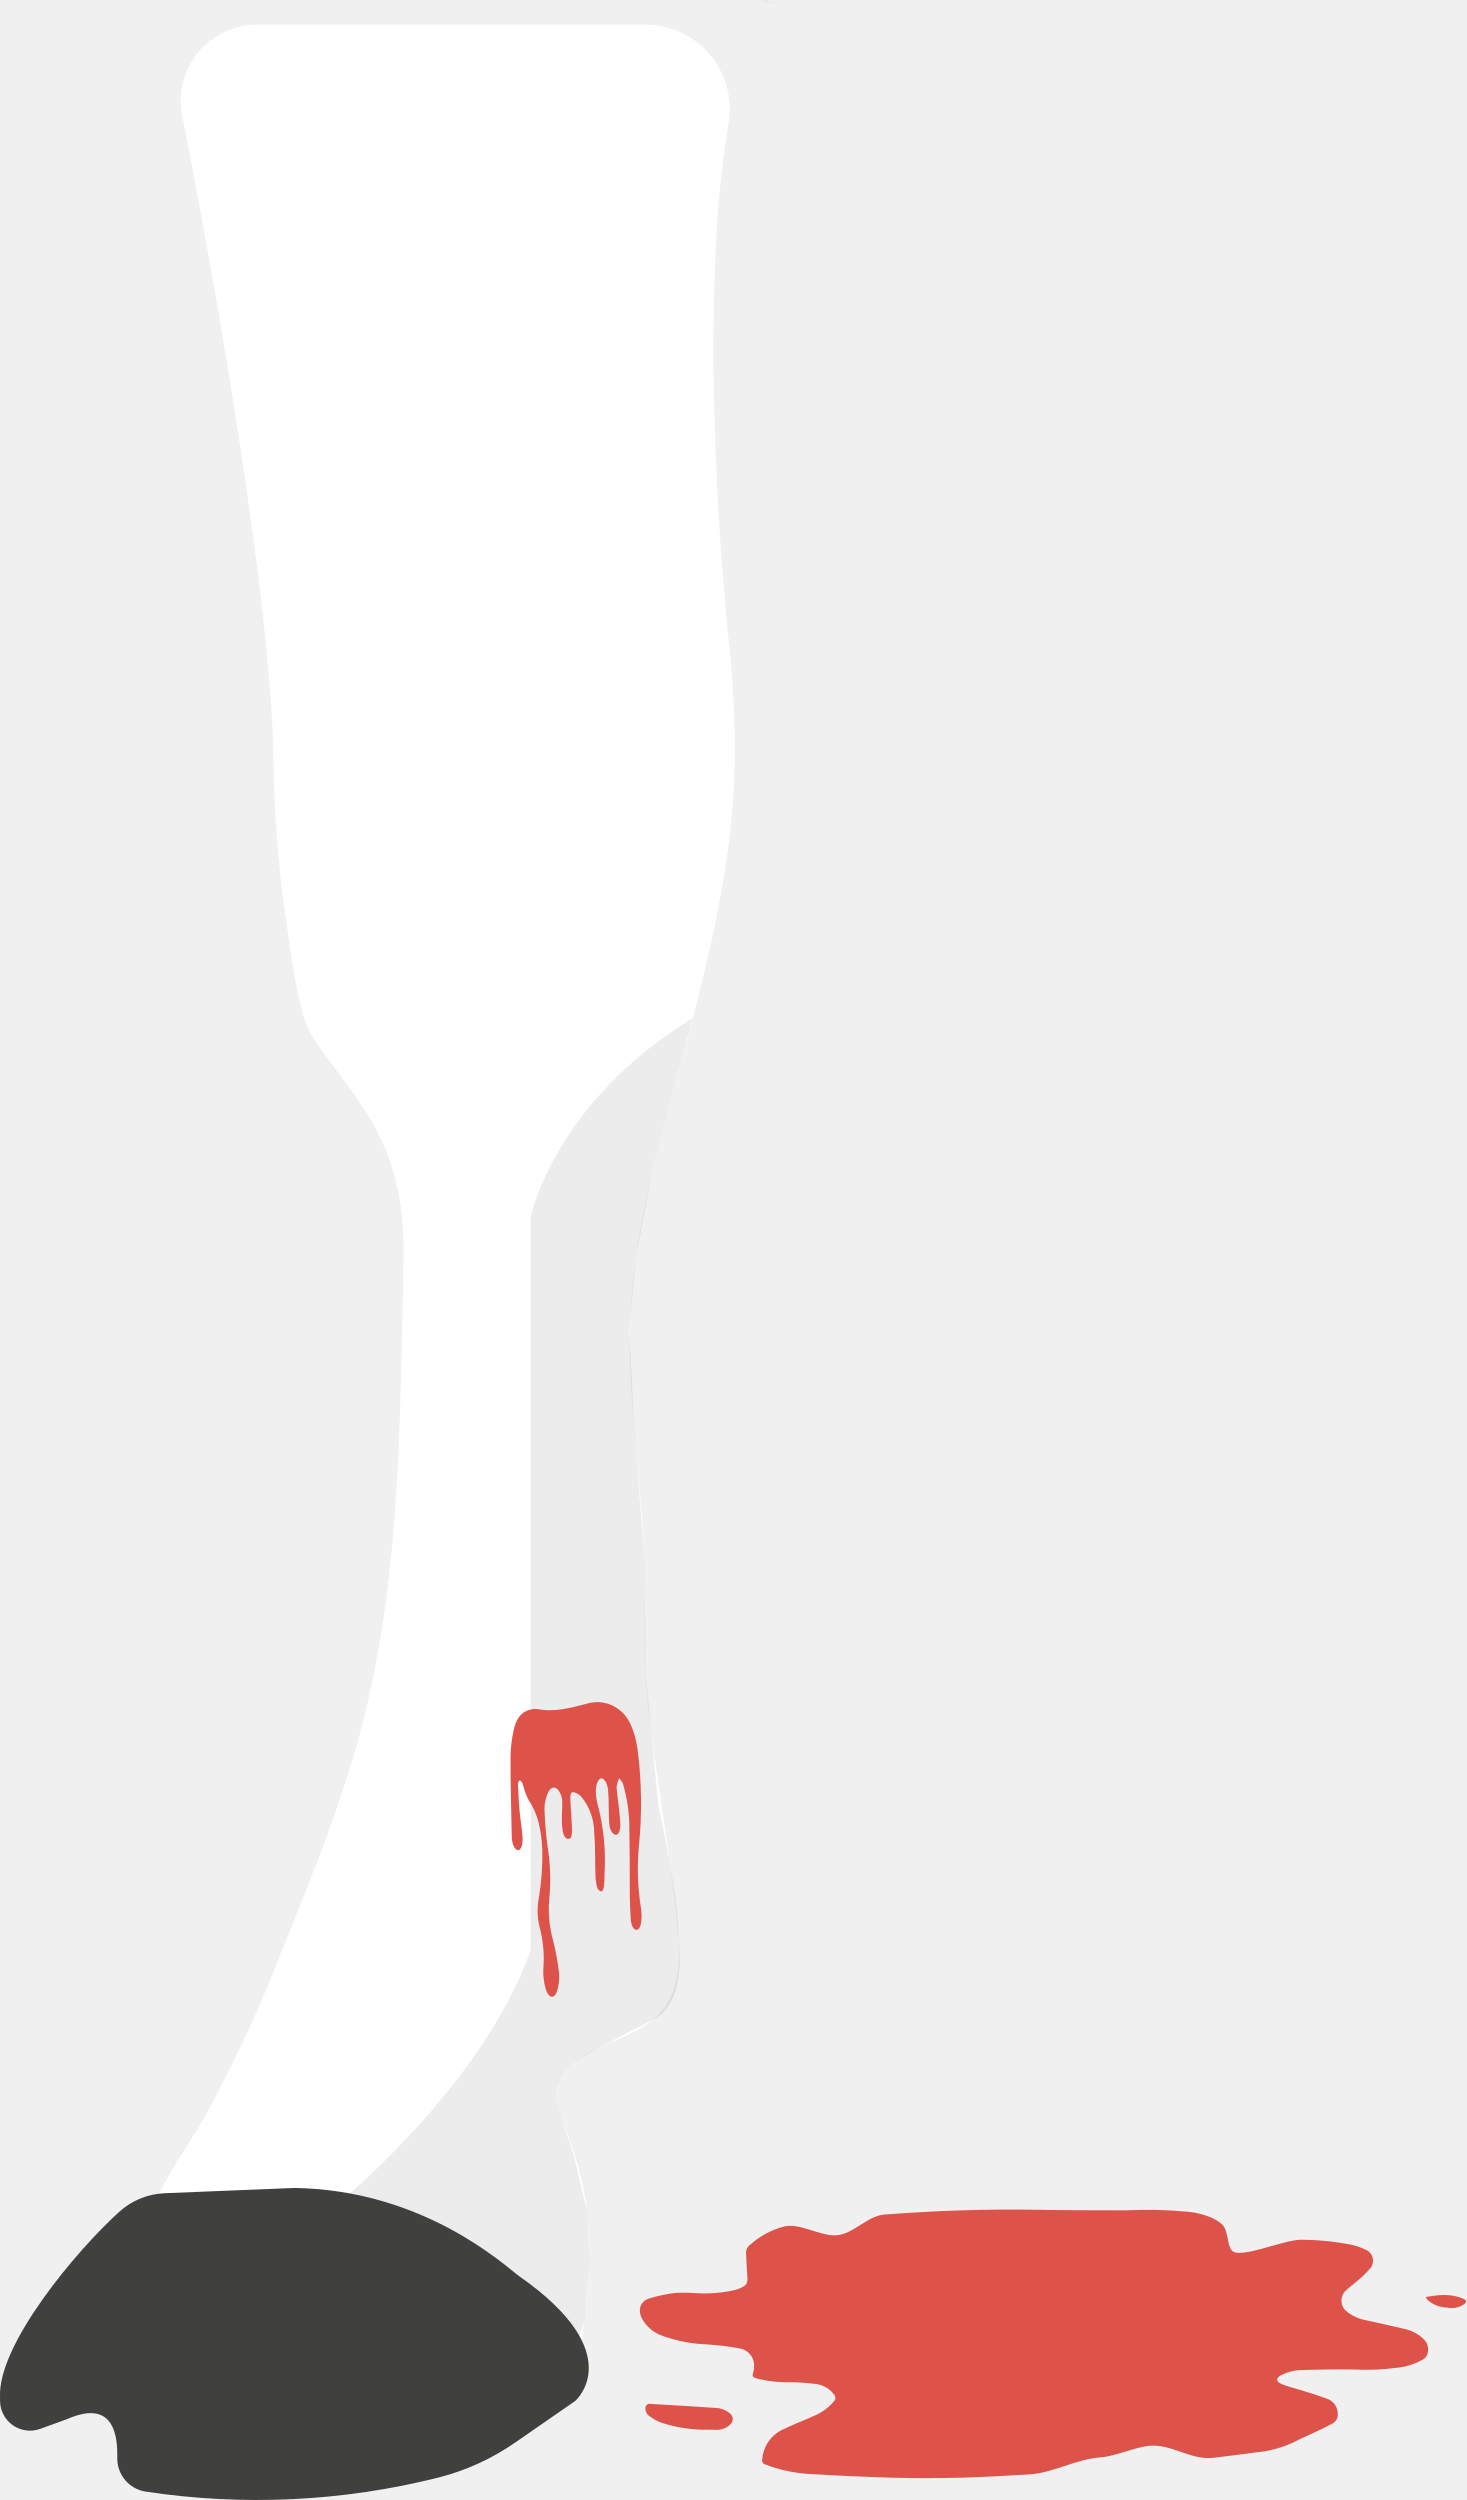
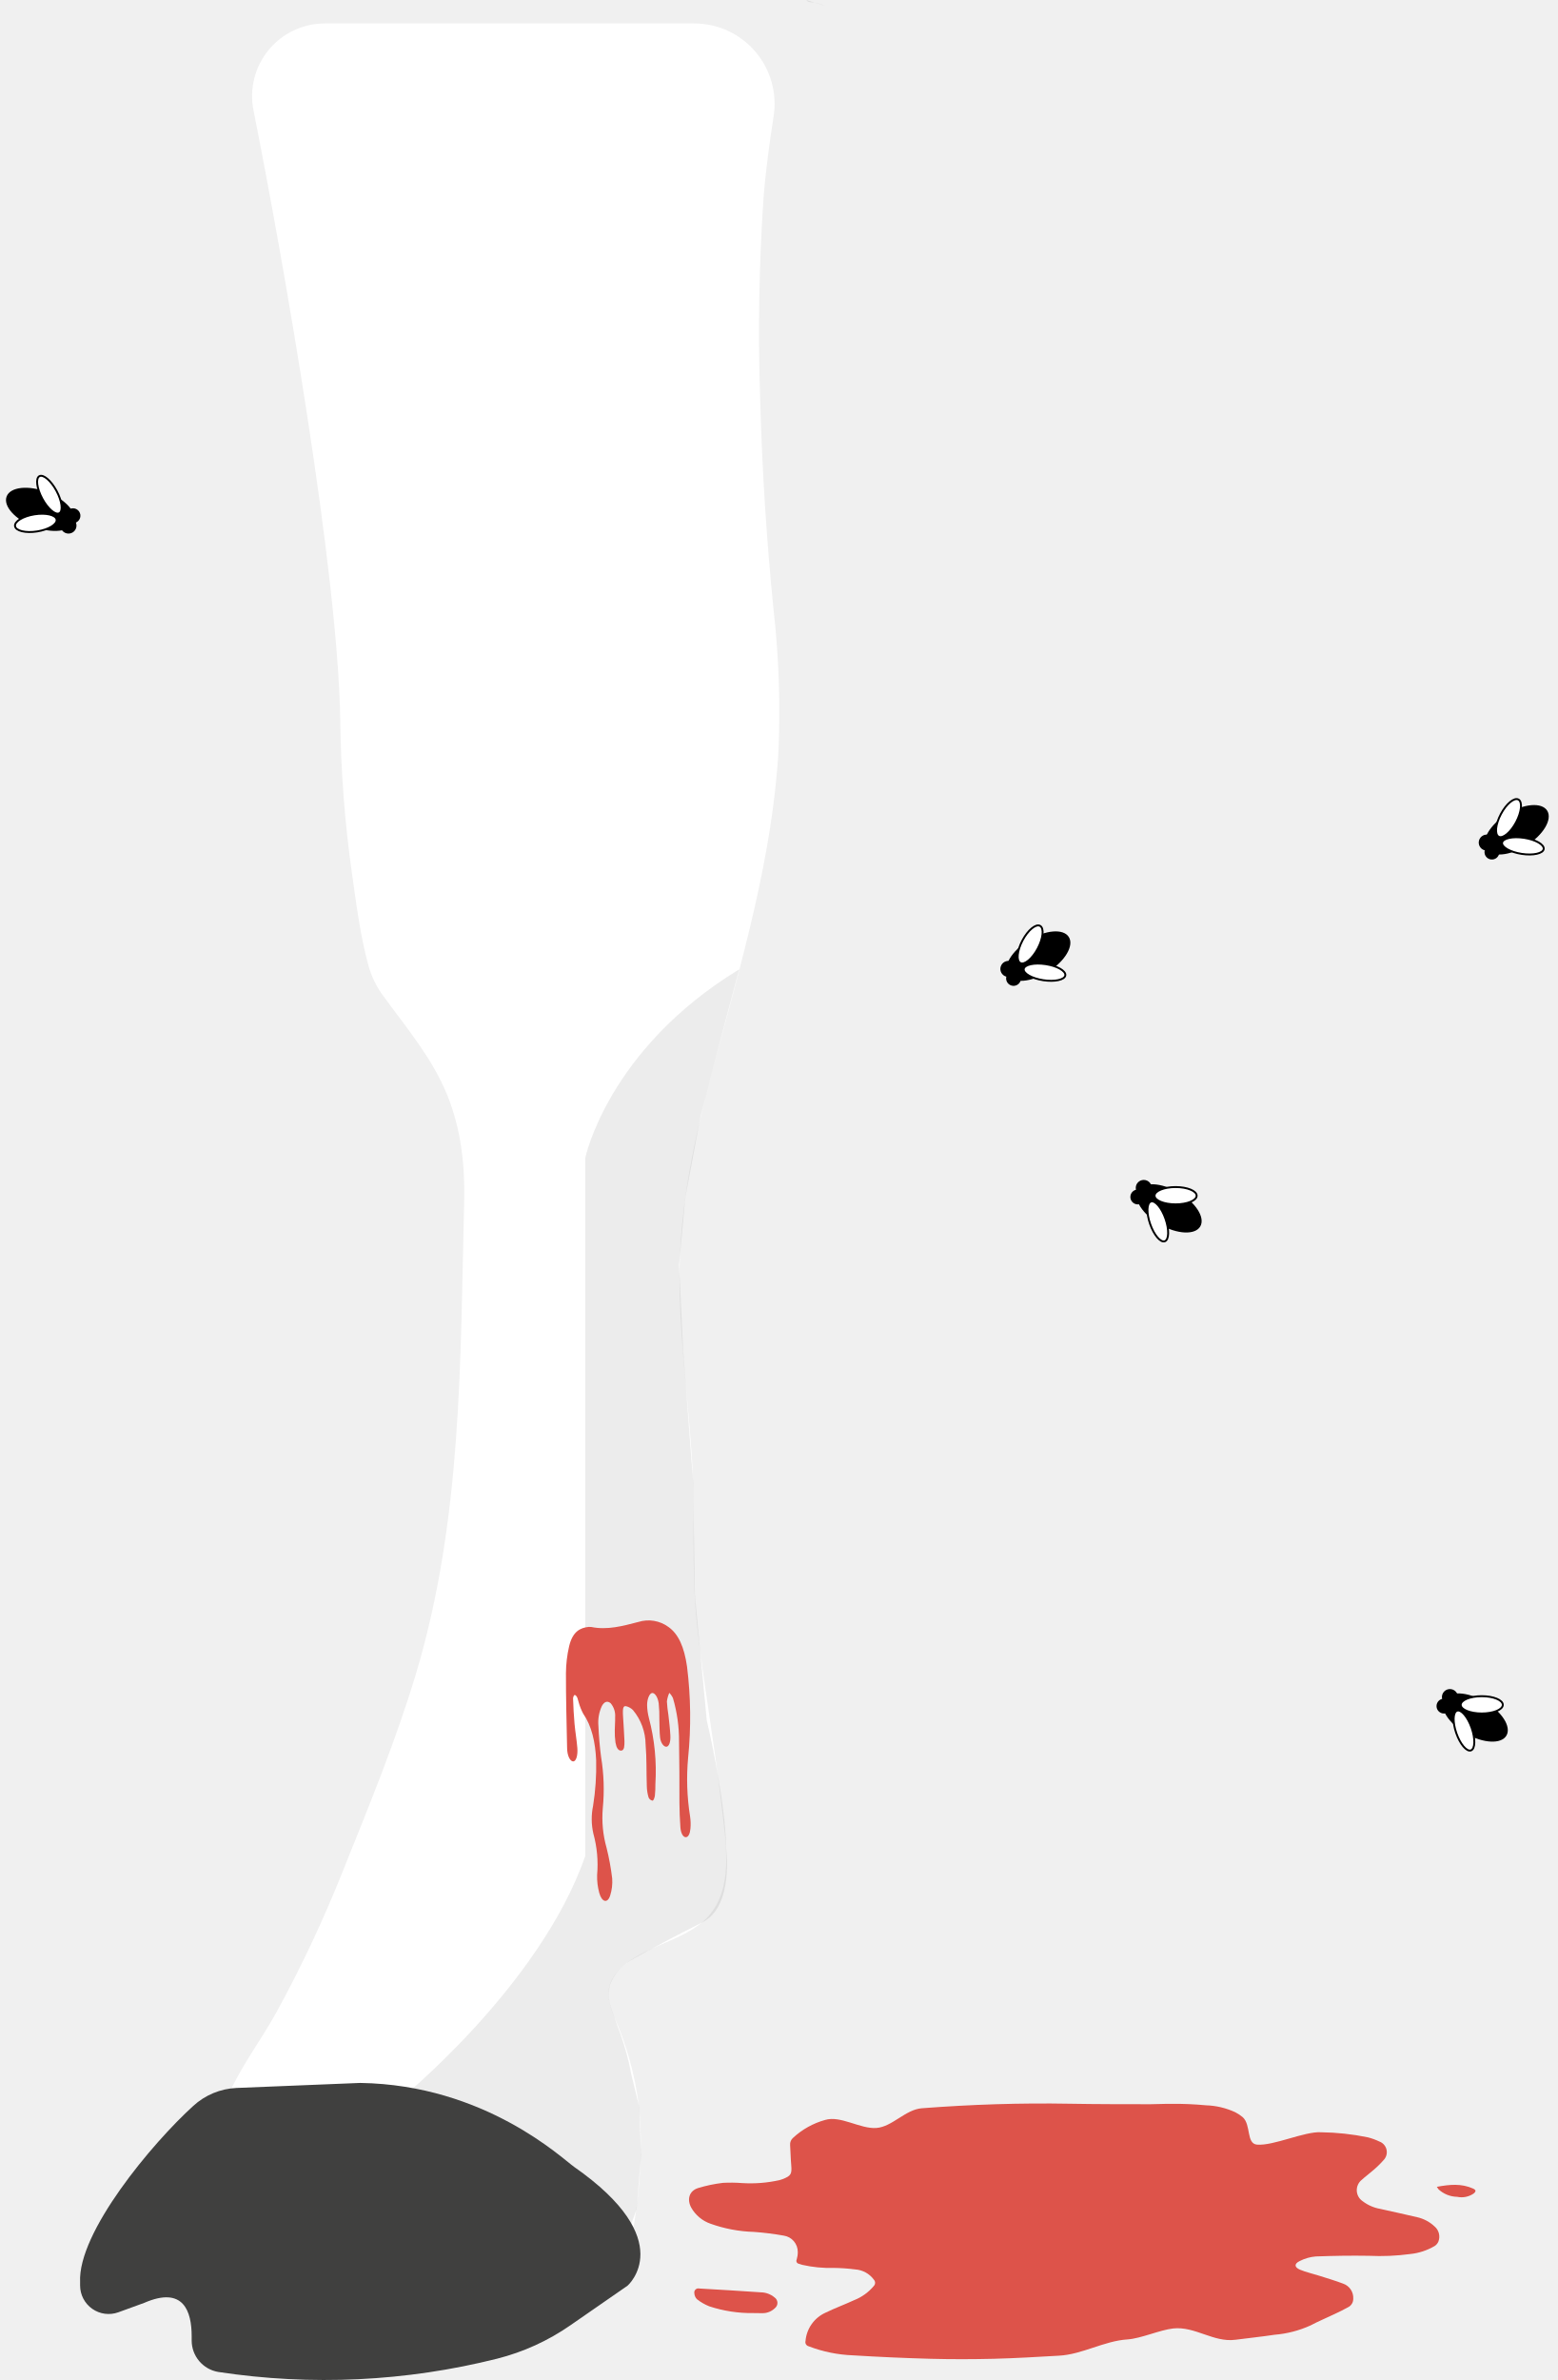
- <svg xmlns="http://www.w3.org/2000/svg" width="364.627" height="621.725" viewBox="0 0 364.627 621.725">
-   <defs>
-     <style>
-       .cls-1, .cls-3 {
-         fill: #40403f;
-       }
- 
-       .cls-1 {
-         opacity: 0.1;
-       }
- 
-       .cls-2 {
-         fill: #fff;
-       }
- 
-       .cls-4 {
-         fill: #dd534a;
-       }
-     </style>
-   </defs>
-   <g id="bleeding_leg" transform="translate(0.013)">
-     <g id="blood" transform="translate(-0.013)">
-       <path id="Path_184" data-name="Path 184" class="cls-1" d="M149.638,1.535a17.38,17.38,0,0,0-2.624-.853C146.648.59,145.074.813,144.68,0" transform="translate(45.124)" />
-       <path id="Path_185" data-name="Path 185" class="cls-2" d="M151.44,4.67a20.988,20.988,0,0,1,20.765,24.346c-1.312,8.264-2.269,16.371-2.624,21.29a517.44,517.44,0,0,0-.866,52.8q.748,27.35,3.476,54.583a237.824,237.824,0,0,1,1.312,36.8c-1.574,28.033-9.746,55.527-16.961,82.5-4.88,18.234-8.894,36.192-8.92,55.173,0,15.663,2.178,31.207,3.214,46.817.971,14.849-.236,29.672,1.417,44.469,1.705,15.3,4.512,30.433,6.231,45.728,1.141,10.245,4.014,23.9-4.88,31.482-6.559,5.575-17.263,6.677-22.667,13.5-2.755,3.476-2.046,7.228-.459,11.058a81.8,81.8,0,0,1,6.559,23.717c1.312,13.249-.21,26.668-2.965,39.642-5.077-4.788-10-9.93-15.466-14.259-10.7-8.461-23.271-12.737-36.73-13.931-9.51-.853-19.021-1.666-28.531-2.505-7.162-.63-29.213,1.115-23.612-11.963,3.24-7.5,8.7-14.639,12.645-21.828a334.253,334.253,0,0,0,17.342-36.913c6.808-16.974,13.787-33.87,19.047-51.4,12.095-40.35,11.57-81.736,12.593-123.306.236-9.642-.813-18.981-4.473-27.993-3.935-9.628-10.652-17.512-16.7-25.816a24.228,24.228,0,0,1-3.817-7.792c-2.23-8.094-3.279-16.8-4.447-25.029a309.666,309.666,0,0,1-2.938-39.117C58.423,148.086,44.2,66.979,36.319,27.4A18.994,18.994,0,0,1,54.933,4.67Z" transform="translate(9.006 1.456)" />
-       <path id="Path_186" data-name="Path 186" class="cls-1" d="M63,489.057s37.372-29.974,49.336-64.355V242.366s5.864-28.4,40.245-49.336c0,0-7.149,26.629-10.14,38.592l-3.935,20.988-1.64,17.578,1.063,22.3,2.624,34.762L141,356.5l3.1,32.729s4.932,20.713,5.077,33.542c0,0,2.033,15.033-6.165,19.191-13.839,6.992-18.889,10.048-19.086,10.166a12.4,12.4,0,0,0-5.063,6.06,9.8,9.8,0,0,0,.2,5.982c1.22,4.014,3.857,9.458,5.247,17.25l2.151,8.815.472,12.475-1.167,14.246L122.03,527.23,85.143,493.714Z" transform="translate(19.658 60.181)" />
-       <path id="Path_187" data-name="Path 187" class="cls-3" d="M29.152,480.966v1.115a8.33,8.33,0,0,0,6.979,8.225,185.065,185.065,0,0,0,72.856-3.476,58.87,58.87,0,0,0,19.073-8.684l14.994-10.389s13.6-11.806-14-31.05C126.039,434.595,105.838,415.3,73.2,414.8l-32.335,1.312a17.879,17.879,0,0,0-11.307,4.7C18.92,430.463-.665,453.812,0,466.877v.84a7.451,7.451,0,0,0,9.983,7l6.742-2.453C27.079,467.756,29.152,474.538,29.152,480.966Z" transform="translate(0.013 129.322)" />
-       <path id="Path_188" data-name="Path 188" class="cls-4" d="M103.381,324.408c4.224.866,8.264-.262,12.318-1.312a8.828,8.828,0,0,1,7.871,1.312c2.624,1.863,4.106,5.247,4.84,10.31a106.056,106.056,0,0,1,.289,23.848,61.535,61.535,0,0,0,.512,15.335,13.183,13.183,0,0,1,.092,3.214c-.118,1.312-.564,2.3-1.312,2.2s-1.233-1.312-1.312-2.624c-.157-2.1-.223-4.224-.249-6.323,0-5.365,0-10.7-.1-16.069a39.352,39.352,0,0,0-1.587-11.294,4.776,4.776,0,0,0-.958-1.391,7.871,7.871,0,0,0-.63,2.243,34.238,34.238,0,0,0,.394,3.555c.2,1.771.42,3.568.512,5.352s-.367,2.86-1.023,2.925-1.469-.905-1.653-2.322-.144-3.2-.2-4.8a34.131,34.131,0,0,0-.171-4.185c-.21-1.666-1.049-2.807-1.718-2.728s-1.312,1.5-1.312,3.148a14.43,14.43,0,0,0,.459,3.345,54.255,54.255,0,0,1,1.705,17.289,28.641,28.641,0,0,1-.131,3.03c-.079.551-.354,1.312-.617,1.312a1.386,1.386,0,0,1-1.036-.853,11.111,11.111,0,0,1-.459-2.938c-.131-3.62,0-7.254-.315-10.875a14.219,14.219,0,0,0-3.293-8.986,3.7,3.7,0,0,0-.984-.721c-1.548-.735-1.8-.315-1.6,2.624.131,2.059.262,4.132.354,6.192,0,1.181,0,2.387-.813,2.479s-1.312-.787-1.535-2.112a20.058,20.058,0,0,1-.184-3.214c0-1.141.131-2.243.092-3.384a5,5,0,0,0-1.181-3.673c-.866-.7-1.64-.394-2.269.708a10.192,10.192,0,0,0-.918,5.247c.118,2.7.341,5.431.7,8.107a51.448,51.448,0,0,1,.446,13.367,28.78,28.78,0,0,0,.984,10.35,63.779,63.779,0,0,1,1.469,8,11.9,11.9,0,0,1-.525,4.46c-.669,2.138-2.178,1.771-2.847-.669a15.925,15.925,0,0,1-.564-4.709,30.5,30.5,0,0,0-.984-10.8,17.053,17.053,0,0,1-.066-7.28,65.692,65.692,0,0,0,.8-11.806c-.21-4.867-1.181-9.064-3.411-12.278a14.8,14.8,0,0,1-1.154-2.912c-.157-.407-.223-.958-.407-1.312s-.472-.669-.669-.617-.407.6-.394.958c.079,2.2.184,4.408.38,6.559s.564,4.2.735,6.3-.38,3.607-1.128,3.542-1.548-1.482-1.548-3.568c-.131-6.559-.315-13.013-.3-19.48a32.256,32.256,0,0,1,.826-7.018c.931-3.935,2.951-4.854,5.116-5.077Z" transform="translate(30.187 100.606)" />
-       <path id="Path_189" data-name="Path 189" class="cls-4" d="M135.1,439.681a34.75,34.75,0,0,0,9.812-.761c.275-.079.551-.157.826-.262,2.217-.879,2.453-1.312,2.256-3.686-.157-1.745-.171-3.516-.289-5.247a2.243,2.243,0,0,1,.774-1.863,20.24,20.24,0,0,1,8.382-4.67c4-1.22,9.182,2.4,13.367,2.1s7.582-4.827,11.924-5.155c12.868-.984,25.737-1.417,38.645-1.181,7.018.131,14.036.118,20.988.131,1.863,0,3.725-.131,5.575-.1a85.711,85.711,0,0,1,9,.38,19.676,19.676,0,0,1,7.661,1.81,10.257,10.257,0,0,1,1.968,1.312c2.191,1.994.879,6.9,3.712,7.149,4.237.38,12.475-3.5,16.725-3.227a64.453,64.453,0,0,1,12.186,1.312,15.742,15.742,0,0,1,3.056,1.1,2.965,2.965,0,0,1,1.312,4.631,25.541,25.541,0,0,1-3.424,3.306c-.787.708-1.666,1.312-2.427,2.033a3.463,3.463,0,0,0,.184,5.628,10.5,10.5,0,0,0,4.6,2.007c3.24.735,6.493,1.417,9.72,2.191a9.72,9.72,0,0,1,4.434,2.361,3.515,3.515,0,0,1,1.023,4.014,2.624,2.624,0,0,1-.958,1.128,15.742,15.742,0,0,1-6.415,2.1,59.659,59.659,0,0,1-10.822.459c-4.6-.079-9.182,0-13.826.17a11.085,11.085,0,0,0-4.185,1.194c-1.5.708-1.456,1.627.066,2.269s3.279,1.023,4.919,1.548c2.125.669,4.289,1.312,6.362,2.1a3.935,3.935,0,0,1,2.624,3.935A2.44,2.44,0,0,1,293.72,472c-1.22.682-2.479,1.312-3.752,1.9-2.1,1.01-4.263,1.9-6.323,2.991a28.228,28.228,0,0,1-9.327,2.414c-3.411.512-6.834.866-10.258,1.312-5.706.761-10.573-3.581-16.279-2.951-3.5.394-8.408,2.624-11.911,2.86-6.165.393-11.806,3.935-17.945,4.25-5.693.328-11.386.669-17.053.813-5.47.131-10.94.144-16.4,0q-10.166-.275-20.332-.905a36.061,36.061,0,0,1-11.609-2.374,1.115,1.115,0,0,1-.8-1.377,8.92,8.92,0,0,1,5.247-7.4c2.44-1.194,5-2.125,7.464-3.266a12.817,12.817,0,0,0,5.155-3.725,1.194,1.194,0,0,0,0-1.613,6.559,6.559,0,0,0-4.893-2.689,47.516,47.516,0,0,0-5.627-.393,32.519,32.519,0,0,1-8.2-.8c-.3-.079-.6-.184-.905-.289a.761.761,0,0,1-.551-1.089,6.742,6.742,0,0,0,.289-1.968,4.3,4.3,0,0,0-3.673-4.289,74.108,74.108,0,0,0-7.779-.971,36.727,36.727,0,0,1-11.347-2.138,9.3,9.3,0,0,1-5.05-4.211c-1.154-2.138-.538-4.342,1.745-5.09a37.359,37.359,0,0,1,6.559-1.377A38.046,38.046,0,0,1,135.1,439.681Z" transform="translate(37.833 130.598)" />
-       <path id="Path_190" data-name="Path 190" class="cls-4" d="M137.831,462.158a35.118,35.118,0,0,1-11.6-1.771,13.024,13.024,0,0,1-3.2-1.85,2.4,2.4,0,0,1-.682-1.587,1.064,1.064,0,0,1,1.312-1.207c5.365.315,10.73.617,16.1,1a5.706,5.706,0,0,1,3.529,1.312,1.745,1.745,0,0,1,.118,2.82,4.6,4.6,0,0,1-3.214,1.312C139.365,462.2,138.6,462.158,137.831,462.158Z" transform="translate(38.16 142.083)" />
-       <path id="Path_191" data-name="Path 191" class="cls-4" d="M270.25,435.614c3.319-.617,6.415-.918,9.458.446.813.367.853.735.157,1.312a5.575,5.575,0,0,1-4.3.853,7.411,7.411,0,0,1-4.867-1.955C270.578,436.112,270.486,435.942,270.25,435.614Z" transform="translate(84.273 135.649)" />
+ <svg xmlns="http://www.w3.org/2000/svg" width="406.858" height="621.725" viewBox="0 0 406.858 621.725">
+   <g id="Group_27" data-name="Group 27" transform="translate(-1155.081 -7648.234)">
+     <g id="bleeding_leg" transform="translate(1176.013 7648.234)">
+       <g id="blood" transform="translate(-0.013)">
+         <path id="Path_184" data-name="Path 184" d="M149.638,1.535a17.38,17.38,0,0,0-2.624-.853C146.648.59,145.074.813,144.68,0" transform="translate(45.124)" fill="#40403f" opacity="0.1" />
+         <path id="Path_185" data-name="Path 185" d="M151.44,4.67a20.988,20.988,0,0,1,20.765,24.346c-1.312,8.264-2.269,16.371-2.624,21.29a517.44,517.44,0,0,0-.866,52.8q.748,27.35,3.476,54.583a237.824,237.824,0,0,1,1.312,36.8c-1.574,28.033-9.746,55.527-16.961,82.5-4.88,18.234-8.894,36.192-8.92,55.173,0,15.663,2.178,31.207,3.214,46.817.971,14.849-.236,29.672,1.417,44.469,1.705,15.3,4.512,30.433,6.231,45.728,1.141,10.245,4.014,23.9-4.88,31.482-6.559,5.575-17.263,6.677-22.667,13.5-2.755,3.476-2.046,7.228-.459,11.058a81.8,81.8,0,0,1,6.559,23.717c1.312,13.249-.21,26.668-2.965,39.642-5.077-4.788-10-9.93-15.466-14.259-10.7-8.461-23.271-12.737-36.73-13.931-9.51-.853-19.021-1.666-28.531-2.505-7.162-.63-29.213,1.115-23.612-11.963,3.24-7.5,8.7-14.639,12.645-21.828a334.253,334.253,0,0,0,17.342-36.913c6.808-16.974,13.787-33.87,19.047-51.4,12.095-40.35,11.57-81.736,12.593-123.306.236-9.642-.813-18.981-4.473-27.993-3.935-9.628-10.652-17.512-16.7-25.816a24.228,24.228,0,0,1-3.817-7.792c-2.23-8.094-3.279-16.8-4.447-25.029a309.666,309.666,0,0,1-2.938-39.117C58.423,148.086,44.2,66.979,36.319,27.4A18.994,18.994,0,0,1,54.933,4.67Z" transform="translate(9.006 1.456)" fill="#fff" />
+         <path id="Path_186" data-name="Path 186" d="M63,489.057s37.372-29.974,49.336-64.355V242.366s5.864-28.4,40.245-49.336c0,0-7.149,26.629-10.14,38.592l-3.935,20.988-1.64,17.578,1.063,22.3,2.624,34.762L141,356.5l3.1,32.729s4.932,20.713,5.077,33.542c0,0,2.033,15.033-6.165,19.191-13.839,6.992-18.889,10.048-19.086,10.166a12.4,12.4,0,0,0-5.063,6.06,9.8,9.8,0,0,0,.2,5.982c1.22,4.014,3.857,9.458,5.247,17.25l2.151,8.815.472,12.475-1.167,14.246L122.03,527.23,85.143,493.714Z" transform="translate(19.658 60.181)" fill="#40403f" opacity="0.1" />
+         <path id="Path_187" data-name="Path 187" d="M29.152,480.966v1.115a8.33,8.33,0,0,0,6.979,8.225,185.065,185.065,0,0,0,72.856-3.476,58.87,58.87,0,0,0,19.073-8.684l14.994-10.389s13.6-11.806-14-31.05C126.039,434.595,105.838,415.3,73.2,414.8l-32.335,1.312a17.879,17.879,0,0,0-11.307,4.7C18.92,430.463-.665,453.812,0,466.877v.84a7.451,7.451,0,0,0,9.983,7l6.742-2.453C27.079,467.756,29.152,474.538,29.152,480.966Z" transform="translate(0.013 129.322)" fill="#40403f" />
+         <path id="Path_188" data-name="Path 188" d="M103.381,324.408c4.224.866,8.264-.262,12.318-1.312a8.828,8.828,0,0,1,7.871,1.312c2.624,1.863,4.106,5.247,4.84,10.31a106.056,106.056,0,0,1,.289,23.848,61.535,61.535,0,0,0,.512,15.335,13.183,13.183,0,0,1,.092,3.214c-.118,1.312-.564,2.3-1.312,2.2s-1.233-1.312-1.312-2.624c-.157-2.1-.223-4.224-.249-6.323,0-5.365,0-10.7-.1-16.069a39.352,39.352,0,0,0-1.587-11.294,4.776,4.776,0,0,0-.958-1.391,7.871,7.871,0,0,0-.63,2.243,34.238,34.238,0,0,0,.394,3.555c.2,1.771.42,3.568.512,5.352s-.367,2.86-1.023,2.925-1.469-.905-1.653-2.322-.144-3.2-.2-4.8a34.131,34.131,0,0,0-.171-4.185c-.21-1.666-1.049-2.807-1.718-2.728s-1.312,1.5-1.312,3.148a14.43,14.43,0,0,0,.459,3.345,54.255,54.255,0,0,1,1.705,17.289,28.641,28.641,0,0,1-.131,3.03c-.079.551-.354,1.312-.617,1.312a1.386,1.386,0,0,1-1.036-.853,11.111,11.111,0,0,1-.459-2.938c-.131-3.62,0-7.254-.315-10.875a14.219,14.219,0,0,0-3.293-8.986,3.7,3.7,0,0,0-.984-.721c-1.548-.735-1.8-.315-1.6,2.624.131,2.059.262,4.132.354,6.192,0,1.181,0,2.387-.813,2.479s-1.312-.787-1.535-2.112a20.058,20.058,0,0,1-.184-3.214c0-1.141.131-2.243.092-3.384a5,5,0,0,0-1.181-3.673c-.866-.7-1.64-.394-2.269.708a10.192,10.192,0,0,0-.918,5.247c.118,2.7.341,5.431.7,8.107a51.448,51.448,0,0,1,.446,13.367,28.78,28.78,0,0,0,.984,10.35,63.779,63.779,0,0,1,1.469,8,11.9,11.9,0,0,1-.525,4.46c-.669,2.138-2.178,1.771-2.847-.669a15.925,15.925,0,0,1-.564-4.709,30.5,30.5,0,0,0-.984-10.8,17.053,17.053,0,0,1-.066-7.28,65.692,65.692,0,0,0,.8-11.806c-.21-4.867-1.181-9.064-3.411-12.278a14.8,14.8,0,0,1-1.154-2.912c-.157-.407-.223-.958-.407-1.312s-.472-.669-.669-.617-.407.6-.394.958c.079,2.2.184,4.408.38,6.559s.564,4.2.735,6.3-.38,3.607-1.128,3.542-1.548-1.482-1.548-3.568c-.131-6.559-.315-13.013-.3-19.48a32.256,32.256,0,0,1,.826-7.018c.931-3.935,2.951-4.854,5.116-5.077Z" transform="translate(30.187 100.606)" fill="#dd534a" />
+         <path id="Path_189" data-name="Path 189" d="M135.1,439.681a34.75,34.75,0,0,0,9.812-.761c.275-.079.551-.157.826-.262,2.217-.879,2.453-1.312,2.256-3.686-.157-1.745-.171-3.516-.289-5.247a2.243,2.243,0,0,1,.774-1.863,20.24,20.24,0,0,1,8.382-4.67c4-1.22,9.182,2.4,13.367,2.1s7.582-4.827,11.924-5.155c12.868-.984,25.737-1.417,38.645-1.181,7.018.131,14.036.118,20.988.131,1.863,0,3.725-.131,5.575-.1a85.711,85.711,0,0,1,9,.38,19.676,19.676,0,0,1,7.661,1.81,10.257,10.257,0,0,1,1.968,1.312c2.191,1.994.879,6.9,3.712,7.149,4.237.38,12.475-3.5,16.725-3.227a64.453,64.453,0,0,1,12.186,1.312,15.742,15.742,0,0,1,3.056,1.1,2.965,2.965,0,0,1,1.312,4.631,25.541,25.541,0,0,1-3.424,3.306c-.787.708-1.666,1.312-2.427,2.033a3.463,3.463,0,0,0,.184,5.628,10.5,10.5,0,0,0,4.6,2.007c3.24.735,6.493,1.417,9.72,2.191a9.72,9.72,0,0,1,4.434,2.361,3.515,3.515,0,0,1,1.023,4.014,2.624,2.624,0,0,1-.958,1.128,15.742,15.742,0,0,1-6.415,2.1,59.659,59.659,0,0,1-10.822.459c-4.6-.079-9.182,0-13.826.17a11.085,11.085,0,0,0-4.185,1.194c-1.5.708-1.456,1.627.066,2.269s3.279,1.023,4.919,1.548c2.125.669,4.289,1.312,6.362,2.1a3.935,3.935,0,0,1,2.624,3.935A2.44,2.44,0,0,1,293.72,472c-1.22.682-2.479,1.312-3.752,1.9-2.1,1.01-4.263,1.9-6.323,2.991a28.228,28.228,0,0,1-9.327,2.414c-3.411.512-6.834.866-10.258,1.312-5.706.761-10.573-3.581-16.279-2.951-3.5.394-8.408,2.624-11.911,2.86-6.165.393-11.806,3.935-17.945,4.25-5.693.328-11.386.669-17.053.813-5.47.131-10.94.144-16.4,0q-10.166-.275-20.332-.905a36.061,36.061,0,0,1-11.609-2.374,1.115,1.115,0,0,1-.8-1.377,8.92,8.92,0,0,1,5.247-7.4c2.44-1.194,5-2.125,7.464-3.266a12.817,12.817,0,0,0,5.155-3.725,1.194,1.194,0,0,0,0-1.613,6.559,6.559,0,0,0-4.893-2.689,47.516,47.516,0,0,0-5.627-.393,32.519,32.519,0,0,1-8.2-.8c-.3-.079-.6-.184-.905-.289a.761.761,0,0,1-.551-1.089,6.742,6.742,0,0,0,.289-1.968,4.3,4.3,0,0,0-3.673-4.289,74.108,74.108,0,0,0-7.779-.971,36.727,36.727,0,0,1-11.347-2.138,9.3,9.3,0,0,1-5.05-4.211c-1.154-2.138-.538-4.342,1.745-5.09a37.359,37.359,0,0,1,6.559-1.377A38.046,38.046,0,0,1,135.1,439.681Z" transform="translate(37.833 130.598)" fill="#dd534a" />
+         <path id="Path_190" data-name="Path 190" d="M137.831,462.158a35.118,35.118,0,0,1-11.6-1.771,13.024,13.024,0,0,1-3.2-1.85,2.4,2.4,0,0,1-.682-1.587,1.064,1.064,0,0,1,1.312-1.207c5.365.315,10.73.617,16.1,1a5.706,5.706,0,0,1,3.529,1.312,1.745,1.745,0,0,1,.118,2.82,4.6,4.6,0,0,1-3.214,1.312C139.365,462.2,138.6,462.158,137.831,462.158Z" transform="translate(38.16 142.083)" fill="#dd534a" />
+         <path id="Path_191" data-name="Path 191" d="M270.25,435.614c3.319-.617,6.415-.918,9.458.446.813.367.853.735.157,1.312a5.575,5.575,0,0,1-4.3.853,7.411,7.411,0,0,1-4.867-1.955C270.578,436.112,270.486,435.942,270.25,435.614Z" transform="translate(84.273 135.649)" fill="#dd534a" />
+       </g>
+     </g>
+     <g id="fly" transform="translate(1450.445 7956.466)">
+       <g id="blood-2" data-name="blood">
+         <ellipse id="Ellipse_9" data-name="Ellipse 9" cx="4.84" cy="9.41" rx="4.84" ry="9.41" transform="translate(-0.445 6.917) rotate(-60)" />
+         <circle id="Ellipse_10" data-name="Ellipse 10" cx="1.94" cy="1.94" r="1.94" transform="translate(0 2.51)" />
+         <circle id="Ellipse_11" data-name="Ellipse 11" cx="2.09" cy="2.09" r="2.09" transform="translate(1.41 0)" />
+         <ellipse id="Ellipse_12" data-name="Ellipse 12" cx="2.12" cy="5.5" rx="2.12" ry="5.5" transform="translate(3.357 6.343) rotate(-19.29)" fill="#fff" stroke="#000" stroke-miterlimit="10" stroke-width="0.5" />
+         <ellipse id="Ellipse_13" data-name="Ellipse 13" cx="5.5" cy="2.26" rx="5.5" ry="2.26" transform="translate(6.32 1.86)" fill="#fff" stroke="#000" stroke-miterlimit="10" stroke-width="0.5" />
+       </g>
+     </g>
+     <g id="fly-2" data-name="fly" transform="translate(1176.763 7787.047) rotate(171)">
+       <g id="blood-3" data-name="blood">
+         <ellipse id="Ellipse_9-2" data-name="Ellipse 9" cx="4.84" cy="9.41" rx="4.84" ry="9.41" transform="translate(-0.445 6.917) rotate(-60)" />
+         <circle id="Ellipse_10-2" data-name="Ellipse 10" cx="1.94" cy="1.94" r="1.94" transform="translate(0 2.51)" />
+         <circle id="Ellipse_11-2" data-name="Ellipse 11" cx="2.09" cy="2.09" r="2.09" transform="translate(1.41 0)" />
+         <ellipse id="Ellipse_12-2" data-name="Ellipse 12" cx="2.12" cy="5.5" rx="2.12" ry="5.5" transform="translate(3.357 6.343) rotate(-19.29)" fill="#fff" stroke="#000" stroke-miterlimit="10" stroke-width="0.5" />
+         <ellipse id="Ellipse_13-2" data-name="Ellipse 13" cx="5.5" cy="2.26" rx="5.5" ry="2.26" transform="translate(6.32 1.86)" fill="#fff" stroke="#000" stroke-miterlimit="10" stroke-width="0.5" />
+       </g>
+     </g>
+     <g id="fly-3" data-name="fly" transform="translate(1530.445 8089.466)">
+       <g id="blood-4" data-name="blood">
+         <ellipse id="Ellipse_9-3" data-name="Ellipse 9" cx="4.84" cy="9.41" rx="4.84" ry="9.41" transform="translate(-0.445 6.917) rotate(-60)" />
+         <circle id="Ellipse_10-3" data-name="Ellipse 10" cx="1.94" cy="1.94" r="1.94" transform="translate(0 2.51)" />
+         <circle id="Ellipse_11-3" data-name="Ellipse 11" cx="2.09" cy="2.09" r="2.09" transform="translate(1.41 0)" />
+         <ellipse id="Ellipse_12-3" data-name="Ellipse 12" cx="2.12" cy="5.5" rx="2.12" ry="5.5" transform="translate(3.357 6.343) rotate(-19.29)" fill="#fff" stroke="#000" stroke-miterlimit="10" stroke-width="0.5" />
+         <ellipse id="Ellipse_13-3" data-name="Ellipse 13" cx="5.5" cy="2.26" rx="5.5" ry="2.26" transform="translate(6.32 1.86)" fill="#fff" stroke="#000" stroke-miterlimit="10" stroke-width="0.5" />
+       </g>
+     </g>
+     <g id="fly-4" data-name="fly" transform="matrix(0.469, -0.883, 0.883, 0.469, 1415.08, 7903.453)">
+       <g id="blood-5" data-name="blood">
+         <ellipse id="Ellipse_9-4" data-name="Ellipse 9" cx="4.84" cy="9.41" rx="4.84" ry="9.41" transform="translate(-0.445 6.917) rotate(-60)" />
+         <circle id="Ellipse_10-4" data-name="Ellipse 10" cx="1.94" cy="1.94" r="1.94" transform="translate(0 2.51)" />
+         <circle id="Ellipse_11-4" data-name="Ellipse 11" cx="2.09" cy="2.09" r="2.09" transform="translate(1.41 0)" />
+         <ellipse id="Ellipse_12-4" data-name="Ellipse 12" cx="2.12" cy="5.5" rx="2.12" ry="5.5" transform="translate(3.357 6.343) rotate(-19.29)" fill="#fff" stroke="#000" stroke-miterlimit="10" stroke-width="0.5" />
+         <ellipse id="Ellipse_13-4" data-name="Ellipse 13" cx="5.5" cy="2.26" rx="5.5" ry="2.26" transform="translate(6.32 1.86)" fill="#fff" stroke="#000" stroke-miterlimit="10" stroke-width="0.5" />
+       </g>
+     </g>
+     <g id="fly-5" data-name="fly" transform="matrix(0.469, -0.883, 0.883, 0.469, 1540.08, 7870.453)">
+       <g id="blood-6" data-name="blood">
+         <ellipse id="Ellipse_9-5" data-name="Ellipse 9" cx="4.84" cy="9.41" rx="4.84" ry="9.41" transform="translate(-0.445 6.917) rotate(-60)" />
+         <circle id="Ellipse_10-5" data-name="Ellipse 10" cx="1.94" cy="1.94" r="1.94" transform="translate(0 2.51)" />
+         <circle id="Ellipse_11-5" data-name="Ellipse 11" cx="2.09" cy="2.09" r="2.09" transform="translate(1.41 0)" />
+         <ellipse id="Ellipse_12-5" data-name="Ellipse 12" cx="2.12" cy="5.5" rx="2.12" ry="5.5" transform="translate(3.357 6.343) rotate(-19.29)" fill="#fff" stroke="#000" stroke-miterlimit="10" stroke-width="0.5" />
+         <ellipse id="Ellipse_13-5" data-name="Ellipse 13" cx="5.5" cy="2.26" rx="5.5" ry="2.26" transform="translate(6.32 1.86)" fill="#fff" stroke="#000" stroke-miterlimit="10" stroke-width="0.5" />
+       </g>
    </g>
  </g>
</svg>
